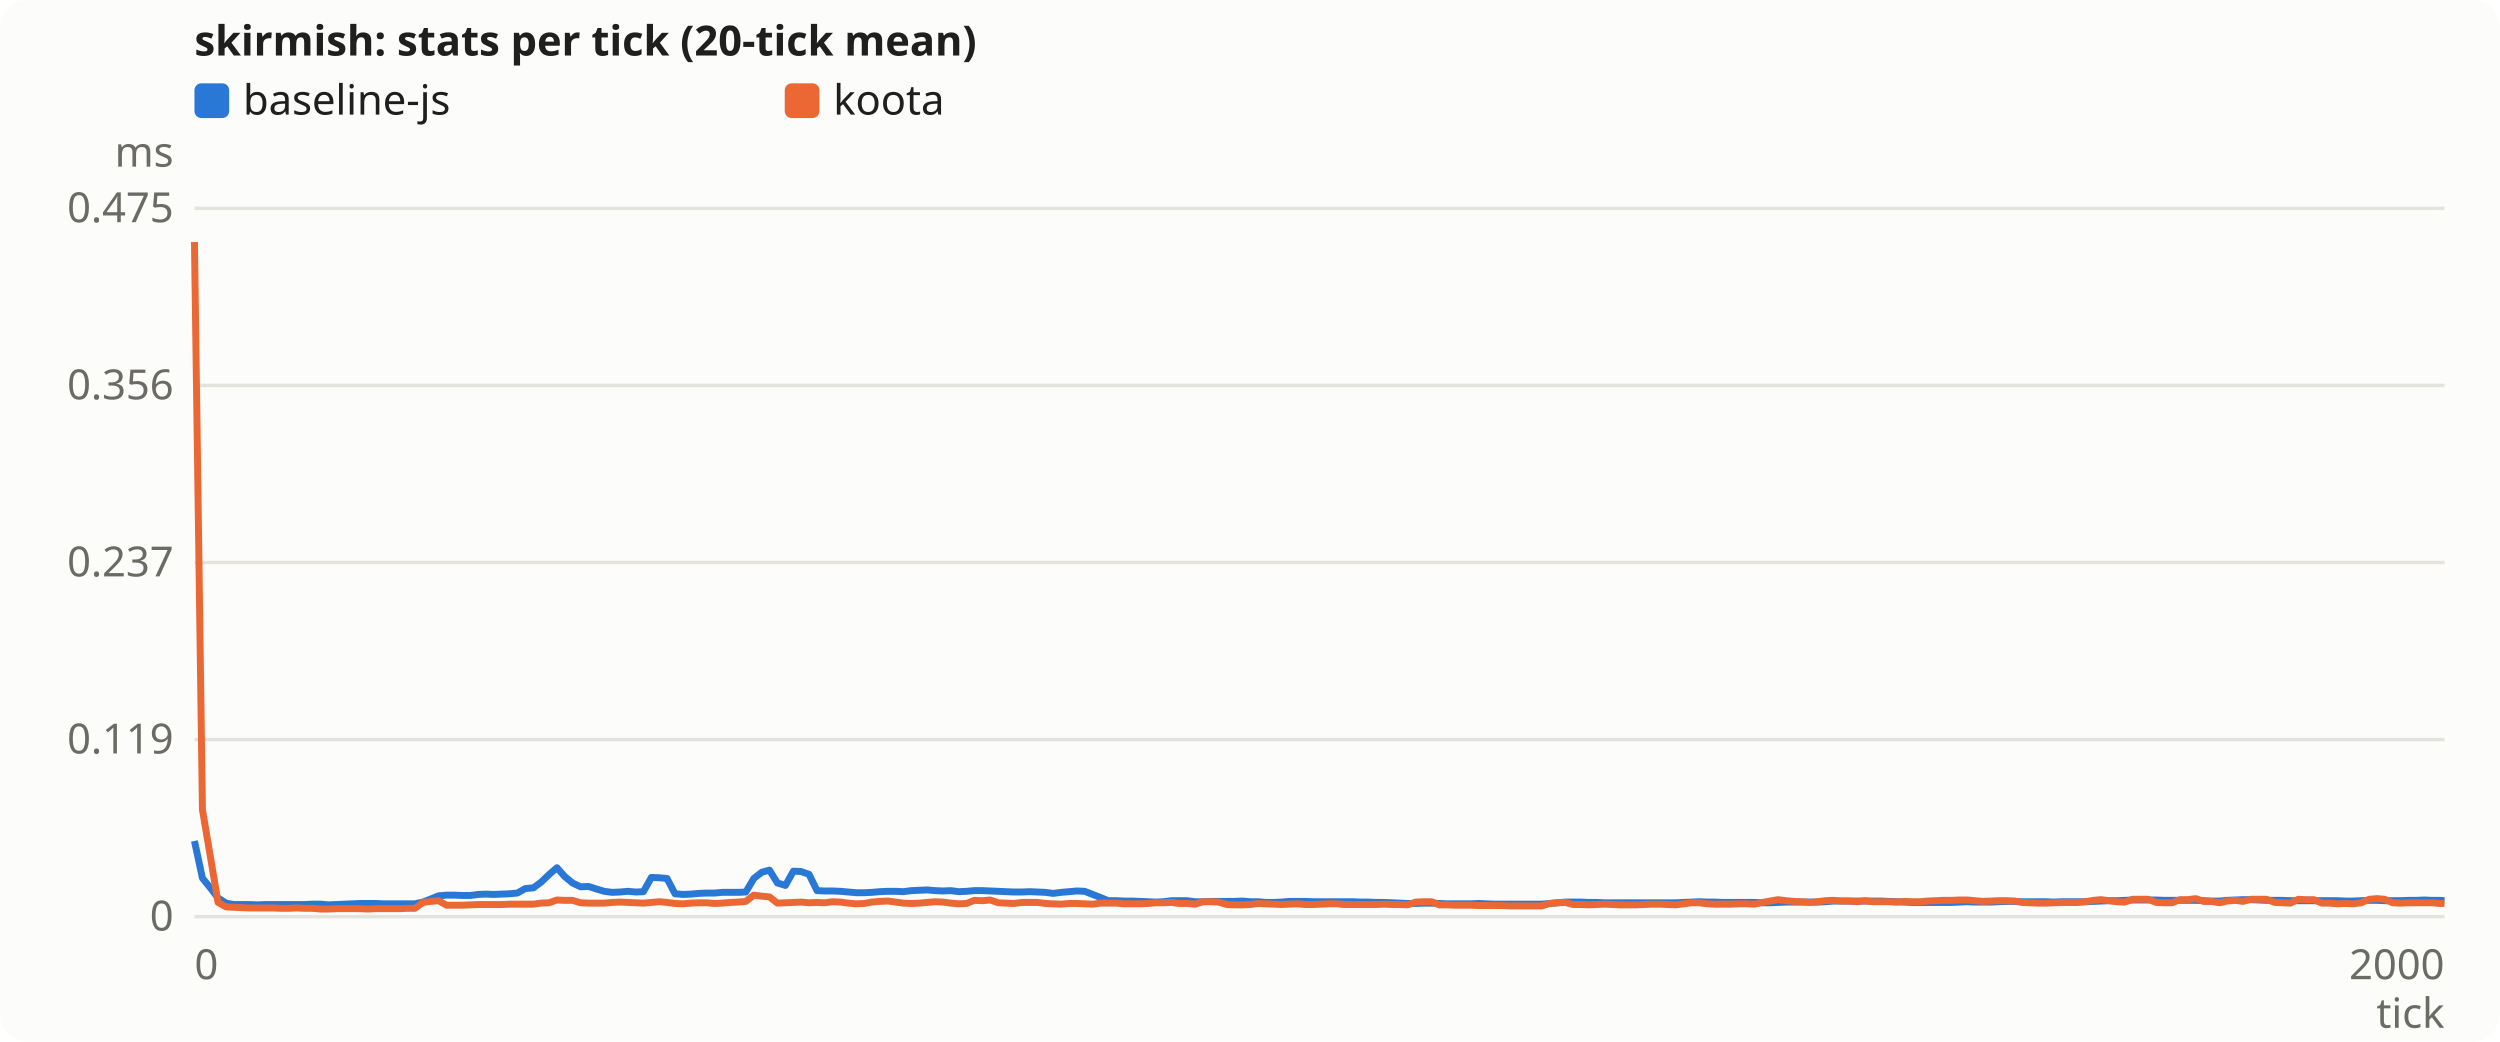
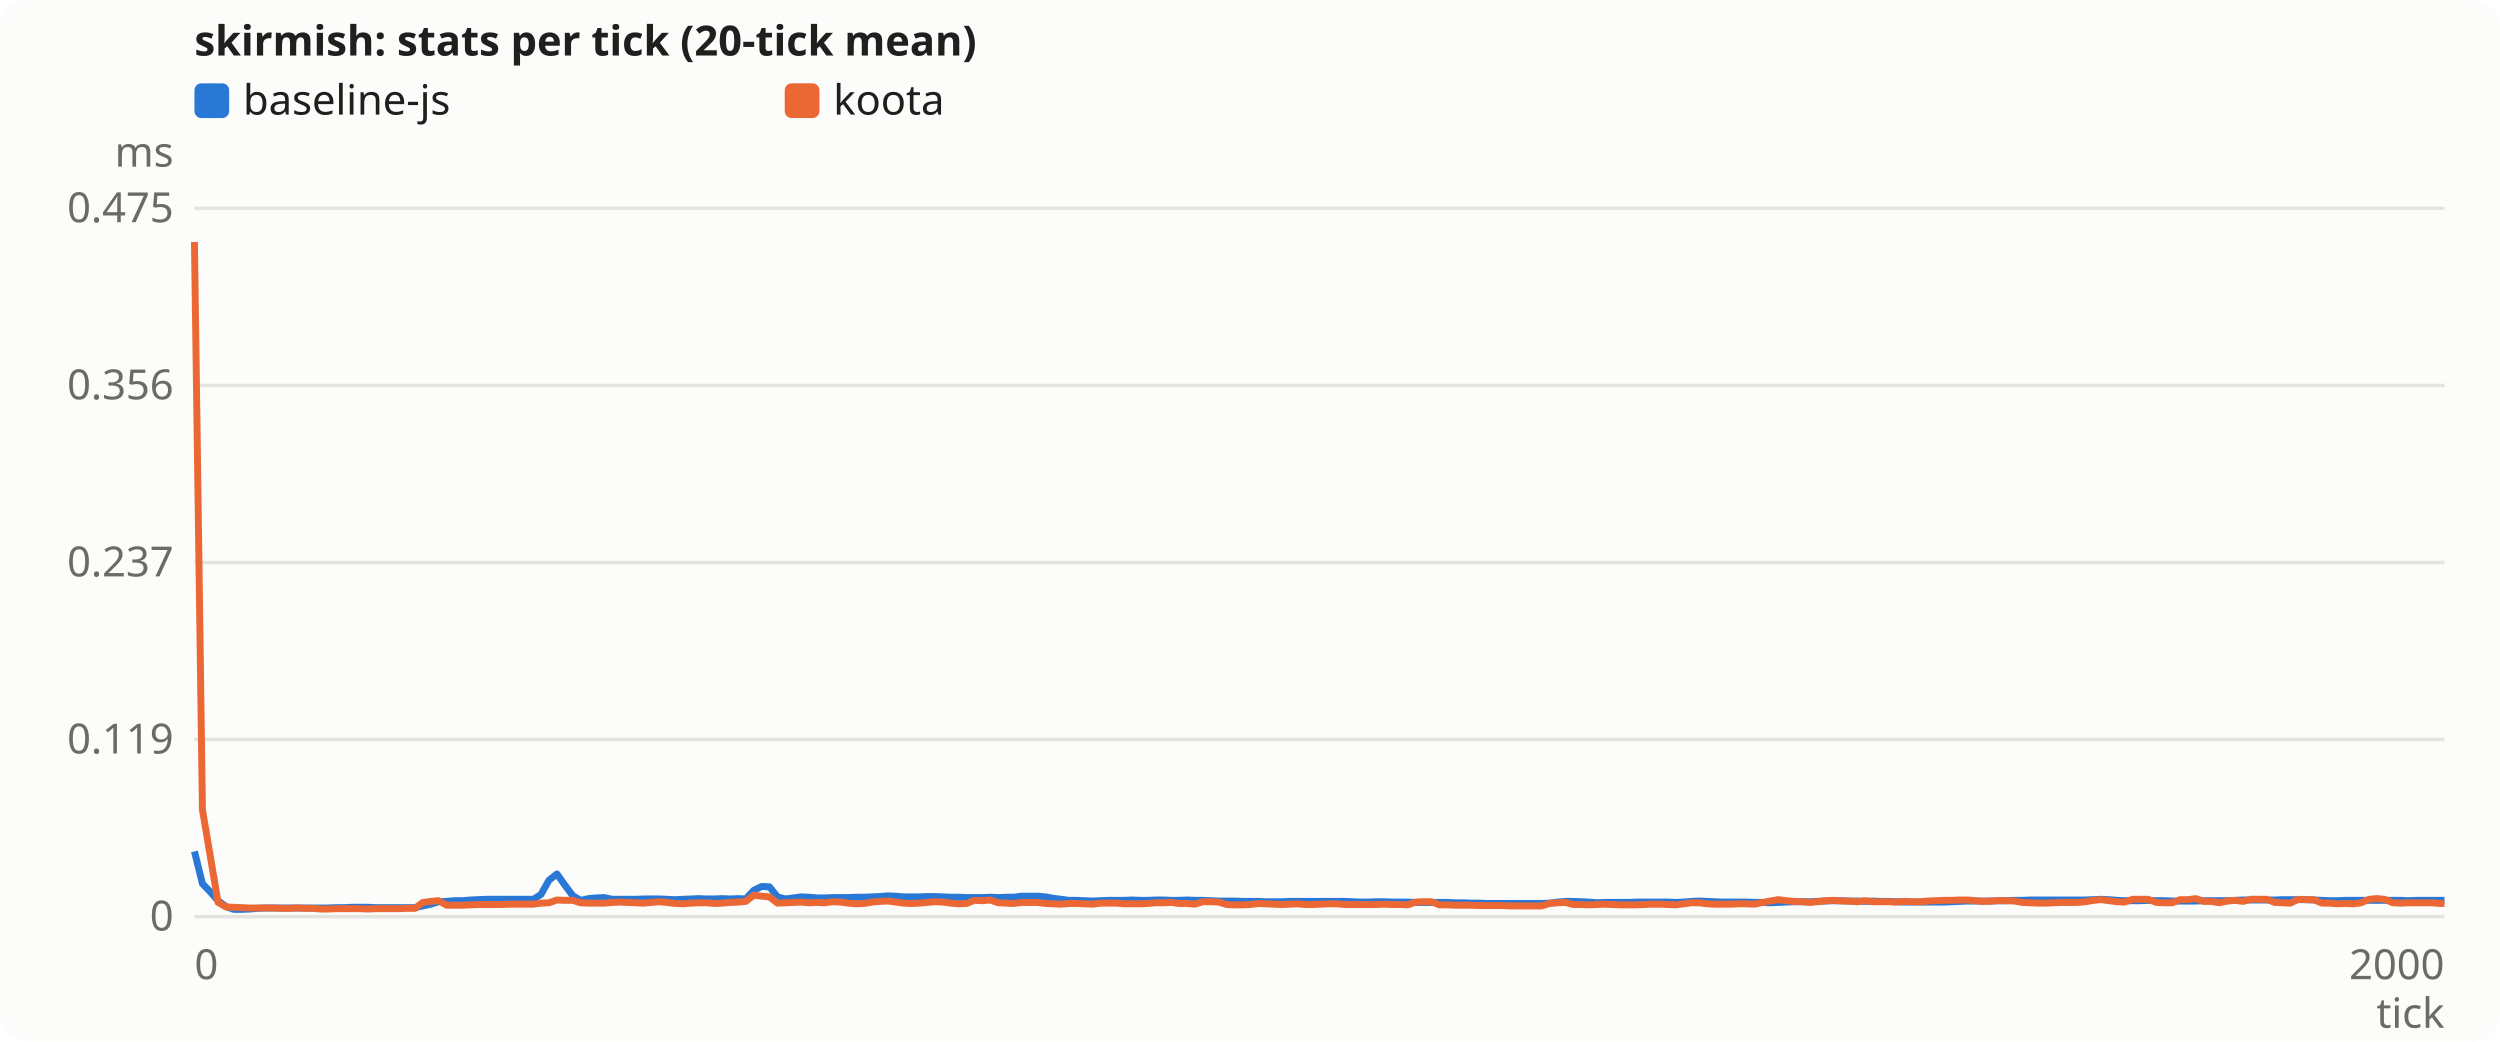
<svg xmlns="http://www.w3.org/2000/svg" viewBox="0 0 720 300" font-family="system-ui,sans-serif" font-size="12">
  <style>.bg{fill:#fcfcfb}.g{stroke:#e4e3de;stroke-width:1}.p{fill:#1f1f1e}.m{fill:#6b6a64}.s0{stroke:#2a78d6}.f0{fill:#2a78d6}.s1{stroke:#eb6834}.f1{fill:#eb6834}.s2{stroke:#1baf7a}.f2{fill:#1baf7a}.s3{stroke:#eda100}.f3{fill:#eda100}.s4{stroke:#e87ba4}.f4{fill:#e87ba4}.s5{stroke:#008300}.f5{fill:#008300}
@media (prefers-color-scheme: dark){.bg{fill:#1a1a19}.g{stroke:#33332f}.p{fill:#f0efec}.m{fill:#a3a29a}.s0{stroke:#3987e5}.f0{fill:#3987e5}.s1{stroke:#d95926}.f1{fill:#d95926}.s2{stroke:#199e70}.f2{fill:#199e70}.s3{stroke:#c98500}.f3{fill:#c98500}.s4{stroke:#d55181}.f4{fill:#d55181}.s5{stroke:#008300}.f5{fill:#008300}}</style>
  <rect class="bg" width="720" height="300" rx="8" />
  <text class="p" x="56" y="16" font-weight="600">skirmish: stats per tick (20-tick mean)</text>
  <line class="g" x1="56" x2="704" y1="264" y2="264" />
  <text class="m" x="50" y="268" text-anchor="end">0</text>
  <line class="g" x1="56" x2="704" y1="213" y2="213" />
  <text class="m" x="50" y="217" text-anchor="end">0.119</text>
  <line class="g" x1="56" x2="704" y1="162" y2="162" />
  <text class="m" x="50" y="166" text-anchor="end">0.237</text>
  <line class="g" x1="56" x2="704" y1="111" y2="111" />
  <text class="m" x="50" y="115" text-anchor="end">0.356</text>
  <line class="g" x1="56" x2="704" y1="60" y2="60" />
  <text class="m" x="50" y="64" text-anchor="end">0.475</text>
  <text class="m" x="704" y="296" text-anchor="end">tick</text>
  <text class="m" x="50" y="48" text-anchor="end">ms</text>
  <text class="m" x="56" y="282">0</text>
  <text class="m" x="704" y="282" text-anchor="end">2000</text>
-   <polyline class="s0" fill="none" stroke-width="2" stroke-linejoin="round" points="56.0,242.2 58.3,252.9 60.5,255.6 62.8,258.6 65.1,260.1 67.3,260.5 69.6,260.5 71.9,260.5 74.2,260.6 76.4,260.5 78.7,260.5 81.0,260.5 83.2,260.5 85.5,260.5 87.8,260.5 90.0,260.4 92.3,260.4 94.6,260.6 96.8,260.5 99.1,260.4 101.4,260.3 103.7,260.2 105.9,260.2 108.2,260.2 110.5,260.3 112.7,260.3 115.0,260.3 117.3,260.3 119.5,260.3 121.8,259.8 124.1,258.9 126.3,258.0 128.6,257.8 130.9,257.8 133.2,257.9 135.4,257.9 137.7,257.6 140.0,257.5 142.2,257.6 144.5,257.5 146.8,257.4 149.0,257.2 151.3,255.9 153.6,255.7 155.8,254.1 158.1,251.9 160.4,249.9 162.6,252.4 164.9,254.3 167.2,255.4 169.5,255.3 171.7,256.0 174.0,256.7 176.3,257.0 178.5,256.9 180.8,256.7 183.1,256.9 185.3,256.8 187.6,252.7 189.9,252.8 192.1,253.0 194.4,257.4 196.7,257.6 199.0,257.5 201.2,257.3 203.5,257.2 205.8,257.2 208.0,257.0 210.3,257.0 212.6,257.0 214.8,256.9 217.1,253.0 219.4,251.2 221.6,250.6 223.9,254.3 226.2,255.0 228.5,250.9 230.7,251.0 233.0,251.8 235.3,256.5 237.5,256.6 239.8,256.6 242.1,256.7 244.3,256.9 246.6,257.1 248.9,257.1 251.1,257.0 253.4,256.8 255.7,256.7 258.0,256.7 260.2,256.8 262.5,256.5 264.8,256.4 267.0,256.3 269.3,256.5 271.6,256.6 273.8,256.5 276.1,256.8 278.4,256.7 280.6,256.5 282.9,256.5 285.2,256.6 287.5,256.7 289.7,256.8 292.0,256.9 294.3,256.9 296.5,256.8 298.8,256.9 301.1,257.0 303.3,257.3 305.6,257.0 307.9,256.8 310.1,256.6 312.4,256.7 314.7,257.6 317.0,258.5 319.2,259.4 321.5,259.4 323.8,259.5 326.0,259.5 328.3,259.6 330.6,259.7 332.8,259.8 335.1,259.7 337.4,259.4 339.6,259.4 341.9,259.4 344.2,259.7 346.4,259.7 348.7,259.6 351.0,259.6 353.3,259.6 355.5,259.6 357.8,259.5 360.1,259.7 362.3,259.7 364.6,259.9 366.9,259.9 369.1,259.8 371.4,259.6 373.7,259.6 375.9,259.6 378.2,259.7 380.5,259.7 382.8,259.7 385.0,259.7 387.3,259.7 389.6,259.7 391.8,259.8 394.1,259.8 396.4,259.9 398.6,259.9 400.9,260.0 403.2,260.1 405.4,260.2 407.7,260.2 410.0,260.1 412.3,260.1 414.5,260.2 416.8,260.3 419.1,260.3 421.3,260.3 423.6,260.3 425.9,260.2 428.1,260.3 430.4,260.4 432.7,260.4 434.9,260.4 437.2,260.4 439.5,260.4 441.8,260.4 444.0,260.4 446.3,260.2 448.6,260.0 450.8,259.8 453.1,259.8 455.4,259.8 457.6,259.9 459.9,259.9 462.2,260.0 464.4,260.0 466.7,260.0 469.0,260.0 471.3,260.0 473.5,260.0 475.8,260.0 478.1,260.0 480.3,260.0 482.6,260.0 484.9,259.9 487.1,259.8 489.4,259.7 491.7,259.8 493.9,259.8 496.2,259.9 498.5,259.9 500.8,259.9 503.0,259.9 505.3,259.9 507.6,260.0 509.8,260.0 512.1,259.9 514.4,259.8 516.6,259.8 518.9,259.8 521.2,259.8 523.4,259.8 525.7,259.7 528.0,259.5 530.2,259.5 532.5,259.5 534.8,259.5 537.1,259.5 539.3,259.5 541.6,259.5 543.9,259.6 546.1,259.7 548.4,259.8 550.7,259.9 552.9,259.9 555.2,259.9 557.5,259.9 559.7,259.9 562.0,259.9 564.3,259.8 566.6,259.7 568.8,259.8 571.1,259.8 573.4,259.8 575.6,259.7 577.9,259.6 580.2,259.6 582.4,259.7 584.7,259.7 587.0,259.7 589.2,259.7 591.5,259.8 593.8,259.7 596.1,259.7 598.3,259.7 600.6,259.7 602.9,259.6 605.1,259.5 607.4,259.4 609.7,259.4 611.9,259.3 614.2,259.2 616.5,259.2 618.7,259.2 621.0,259.2 623.3,259.3 625.6,259.3 627.8,259.3 630.1,259.3 632.4,259.3 634.6,259.4 636.9,259.5 639.2,259.5 641.4,259.3 643.7,259.2 646.0,259.1 648.2,259.1 650.5,259.2 652.8,259.3 655.1,259.3 657.3,259.3 659.6,259.4 661.9,259.4 664.1,259.4 666.4,259.4 668.7,259.4 670.9,259.4 673.2,259.4 675.5,259.5 677.7,259.5 680.0,259.4 682.3,259.3 684.6,259.3 686.8,259.4 689.1,259.4 691.4,259.4 693.6,259.3 695.9,259.3 698.2,259.2 700.4,259.3 702.7,259.3 704.0,259.4" />
+   <polyline class="s0" fill="none" stroke-width="2" stroke-linejoin="round" points="56.0,245.2 58.3,254.5 60.5,256.8 62.8,259.4 65.1,261.1 67.3,261.9 69.6,261.9 71.9,261.8 74.2,261.6 76.4,261.5 78.7,261.5 81.0,261.5 83.2,261.5 85.5,261.5 87.8,261.5 90.0,261.5 92.3,261.5 94.6,261.5 96.8,261.4 99.1,261.4 101.4,261.3 103.7,261.3 105.9,261.3 108.2,261.4 110.5,261.4 112.7,261.4 115.0,261.4 117.3,261.4 119.5,261.4 121.8,260.9 124.1,260.4 126.3,259.7 128.6,259.6 130.9,259.4 133.2,259.4 135.4,259.2 137.7,259.1 140.0,259.0 142.2,259.0 144.5,259.0 146.8,259.0 149.0,259.0 151.3,259.0 153.6,259.0 155.8,257.6 158.1,253.5 160.4,251.7 162.6,254.8 164.9,257.9 167.2,259.3 169.5,258.8 171.7,258.6 174.0,258.5 176.3,259.0 178.5,259.0 180.8,259.0 183.1,259.0 185.3,258.9 187.6,258.9 189.9,258.9 192.1,259.0 194.4,259.1 196.7,259.0 199.0,258.9 201.2,258.8 203.5,258.9 205.8,258.9 208.0,258.8 210.3,258.9 212.6,258.8 214.8,258.9 217.1,256.4 219.4,255.3 221.6,255.4 223.9,258.3 226.2,258.9 228.5,258.6 230.7,258.3 233.0,258.4 235.3,258.6 237.5,258.6 239.8,258.5 242.1,258.5 244.3,258.5 246.6,258.4 248.9,258.4 251.1,258.3 253.4,258.2 255.7,258.0 258.0,258.1 260.2,258.3 262.5,258.3 264.8,258.3 267.0,258.2 269.3,258.2 271.6,258.3 273.8,258.4 276.1,258.4 278.4,258.5 280.6,258.5 282.9,258.5 285.2,258.4 287.5,258.5 289.7,258.4 292.0,258.4 294.3,258.1 296.5,258.1 298.8,258.1 301.1,258.3 303.3,258.7 305.6,259.0 307.9,259.3 310.1,259.3 312.4,259.4 314.7,259.5 317.0,259.4 319.2,259.3 321.5,259.3 323.8,259.3 326.0,259.2 328.3,259.3 330.6,259.3 332.8,259.2 335.1,259.2 337.4,259.3 339.6,259.3 341.9,259.2 344.2,259.3 346.4,259.3 348.7,259.4 351.0,259.5 353.3,259.5 355.5,259.5 357.8,259.6 360.1,259.6 362.3,259.6 364.6,259.7 366.9,259.7 369.1,259.7 371.4,259.6 373.7,259.6 375.9,259.6 378.2,259.6 380.5,259.6 382.8,259.6 385.0,259.6 387.3,259.6 389.6,259.7 391.8,259.8 394.1,259.8 396.4,259.7 398.6,259.7 400.9,259.8 403.2,259.8 405.4,259.8 407.7,259.9 410.0,259.9 412.3,259.9 414.5,259.9 416.8,259.9 419.1,260.0 421.3,260.0 423.6,260.1 425.9,260.1 428.1,260.2 430.4,260.2 432.7,260.2 434.9,260.2 437.2,260.2 439.5,260.2 441.8,260.2 444.0,260.2 446.3,260.1 448.6,259.8 450.8,259.6 453.1,259.6 455.4,259.7 457.6,259.8 459.9,260.0 462.2,259.9 464.4,259.9 466.7,259.9 469.0,259.9 471.3,259.8 473.5,259.8 475.8,259.8 478.1,259.8 480.3,259.8 482.6,259.9 484.9,259.8 487.1,259.6 489.4,259.5 491.7,259.6 493.9,259.7 496.2,259.8 498.5,259.8 500.8,259.8 503.0,259.8 505.3,259.9 507.6,259.9 509.8,260.0 512.1,259.9 514.4,259.8 516.6,259.7 518.9,259.7 521.2,259.7 523.4,259.6 525.7,259.5 528.0,259.4 530.2,259.4 532.5,259.5 534.8,259.5 537.1,259.6 539.3,259.5 541.6,259.6 543.9,259.6 546.1,259.7 548.4,259.8 550.7,259.8 552.9,259.8 555.2,259.8 557.5,259.8 559.7,259.8 562.0,259.7 564.3,259.6 566.6,259.5 568.8,259.5 571.1,259.5 573.4,259.5 575.6,259.4 577.9,259.4 580.2,259.3 582.4,259.3 584.7,259.2 587.0,259.2 589.2,259.2 591.5,259.2 593.8,259.2 596.1,259.2 598.3,259.2 600.6,259.2 602.9,259.1 605.1,259.0 607.4,259.1 609.7,259.3 611.9,259.4 614.2,259.4 616.5,259.4 618.7,259.3 621.0,259.4 623.3,259.4 625.6,259.5 627.8,259.5 630.1,259.5 632.4,259.5 634.6,259.4 636.9,259.4 639.2,259.4 641.4,259.4 643.7,259.3 646.0,259.2 648.2,259.2 650.5,259.2 652.8,259.2 655.1,259.2 657.3,259.1 659.6,259.1 661.9,259.1 664.1,259.1 666.4,259.2 668.7,259.3 670.9,259.4 673.2,259.4 675.5,259.3 677.7,259.3 680.0,259.3 682.3,259.3 684.6,259.3 686.8,259.3 689.1,259.3 691.4,259.3 693.6,259.4 695.9,259.3 698.2,259.3 700.4,259.3 702.7,259.3 704.0,259.3" />
  <polyline class="s1" fill="none" stroke-width="2" stroke-linejoin="round" points="56.0,69.7 58.3,233.2 60.5,246.2 62.8,259.9 65.1,261.2 67.3,261.3 69.6,261.4 71.9,261.5 74.2,261.5 76.4,261.5 78.7,261.5 81.0,261.6 83.2,261.6 85.5,261.5 87.8,261.6 90.0,261.6 92.3,261.8 94.6,261.8 96.8,261.7 99.1,261.7 101.4,261.7 103.7,261.7 105.9,261.8 108.2,261.7 110.5,261.7 112.7,261.7 115.0,261.7 117.3,261.6 119.5,261.6 121.8,259.9 124.1,259.6 126.3,259.4 128.6,260.7 130.9,260.7 133.2,260.7 135.4,260.6 137.7,260.5 140.0,260.5 142.2,260.5 144.5,260.5 146.8,260.4 149.0,260.4 151.3,260.4 153.6,260.4 155.8,260.1 158.1,260.0 160.4,259.2 162.6,259.3 164.9,259.3 167.2,260.0 169.5,260.1 171.7,260.1 174.0,260.1 176.3,259.9 178.5,259.8 180.8,259.9 183.1,260.0 185.3,260.1 187.6,259.9 189.9,259.7 192.1,259.9 194.4,260.2 196.7,260.3 199.0,260.1 201.2,260.0 203.5,260.0 205.8,260.2 208.0,260.1 210.3,259.9 212.6,259.8 214.8,259.6 217.1,257.8 219.4,258.1 221.6,258.3 223.9,260.1 226.2,260.0 228.5,259.9 230.7,259.8 233.0,260.0 235.3,259.9 237.5,260.0 239.8,259.7 242.1,259.8 244.3,260.1 246.6,260.3 248.9,260.2 251.1,259.8 253.4,259.6 255.7,259.5 258.0,259.8 260.2,260.1 262.5,260.2 264.8,260.1 267.0,259.9 269.3,259.7 271.6,259.8 273.8,260.1 276.1,260.3 278.4,260.2 280.6,259.3 282.9,259.4 285.2,259.2 287.5,260.0 289.7,260.1 292.0,260.2 294.3,259.9 296.5,259.9 298.8,259.9 301.1,260.2 303.3,260.3 305.6,260.4 307.9,260.2 310.1,260.2 312.4,260.3 314.7,260.4 317.0,260.1 319.2,260.1 321.5,260.1 323.8,260.3 326.0,260.3 328.3,260.3 330.6,260.2 332.8,260.0 335.1,260.0 337.4,259.9 339.6,260.2 341.9,260.2 344.2,260.4 346.4,259.7 348.7,259.7 351.0,259.8 353.3,260.5 355.5,260.6 357.8,260.6 360.1,260.5 362.3,260.2 364.6,260.3 366.9,260.4 369.1,260.5 371.4,260.4 373.7,260.3 375.9,260.5 378.2,260.5 380.5,260.4 382.8,260.3 385.0,260.3 387.3,260.5 389.6,260.5 391.8,260.5 394.1,260.5 396.4,260.5 398.6,260.4 400.9,260.5 403.2,260.5 405.4,260.6 407.7,259.8 410.0,259.7 412.3,259.7 414.5,260.6 416.8,260.6 419.1,260.7 421.3,260.7 423.6,260.7 425.9,260.8 428.1,260.8 430.4,260.8 432.7,260.8 434.9,260.9 437.2,260.9 439.5,260.9 441.8,260.9 444.0,260.9 446.3,260.2 448.6,260.0 450.8,259.9 453.1,260.5 455.4,260.5 457.6,260.6 459.9,260.5 462.2,260.4 464.4,260.5 466.7,260.6 469.0,260.6 471.3,260.6 473.5,260.5 475.8,260.4 478.1,260.4 480.3,260.5 482.6,260.6 484.9,260.3 487.1,260.0 489.4,260.0 491.7,260.3 493.9,260.4 496.2,260.4 498.5,260.4 500.8,260.3 503.0,260.3 505.3,260.4 507.6,259.9 509.8,259.5 512.1,259.1 514.4,259.4 516.6,259.6 518.9,259.7 521.2,259.9 523.4,259.7 525.7,259.4 528.0,259.3 530.2,259.5 532.5,259.5 534.8,259.7 537.1,259.4 539.3,259.7 541.6,259.7 543.9,259.7 546.1,259.8 548.4,259.6 550.7,259.7 552.9,259.7 555.2,259.5 557.5,259.4 559.7,259.3 562.0,259.3 564.3,259.2 566.6,259.2 568.8,259.4 571.1,259.6 573.4,259.5 575.6,259.4 577.9,259.4 580.2,259.5 582.4,259.9 584.7,260.0 587.0,260.1 589.2,260.1 591.5,260.0 593.8,259.9 596.1,259.9 598.3,259.9 600.6,259.7 602.9,259.3 605.1,259.1 607.4,259.4 609.7,259.7 611.9,259.8 614.2,259.0 616.5,259.0 618.7,259.0 621.0,259.9 623.3,260.0 625.6,260.0 627.8,259.1 630.1,259.1 632.4,258.8 634.6,259.6 636.9,259.6 639.2,260.0 641.4,259.5 643.7,259.3 646.0,259.6 648.2,259.0 650.5,259.0 652.8,259.0 655.1,259.9 657.3,260.0 659.6,260.1 661.9,259.0 664.1,259.1 666.4,259.1 668.7,260.1 670.9,260.1 673.2,260.3 675.5,260.2 677.7,260.3 680.0,260.0 682.3,259.0 684.6,258.8 686.8,259.0 689.1,260.0 691.4,260.1 693.6,260.0 695.9,260.0 698.2,260.0 700.4,260.0 702.7,260.2 704.0,260.2" />
  <rect class="f0" x="56" y="24" width="10" height="10" rx="2" />
  <text class="p" x="70" y="33">baseline-js</text>
  <rect class="f1" x="226" y="24" width="10" height="10" rx="2" />
  <text class="p" x="240" y="33">koota</text>
</svg>
